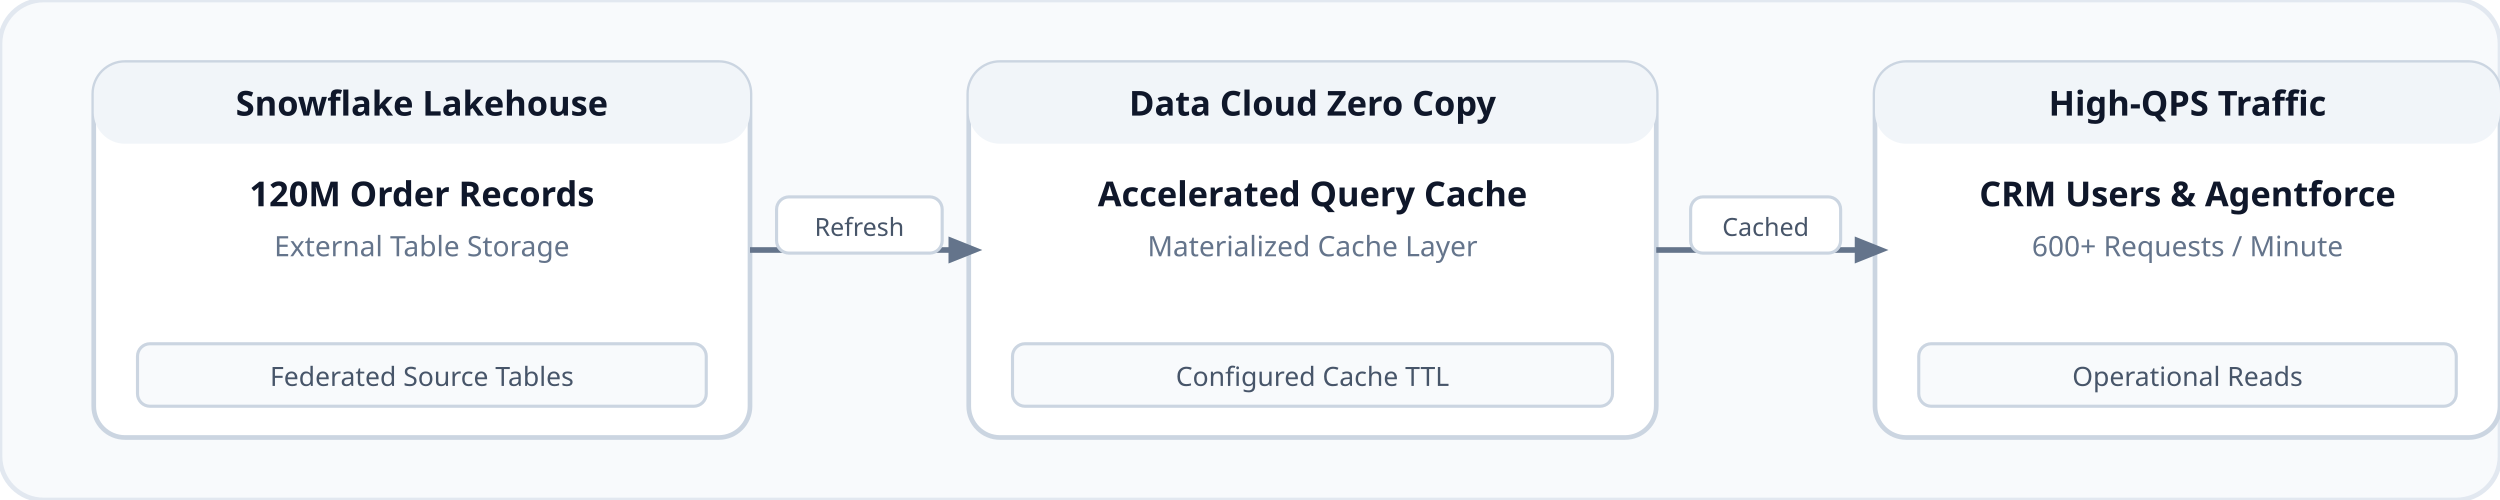
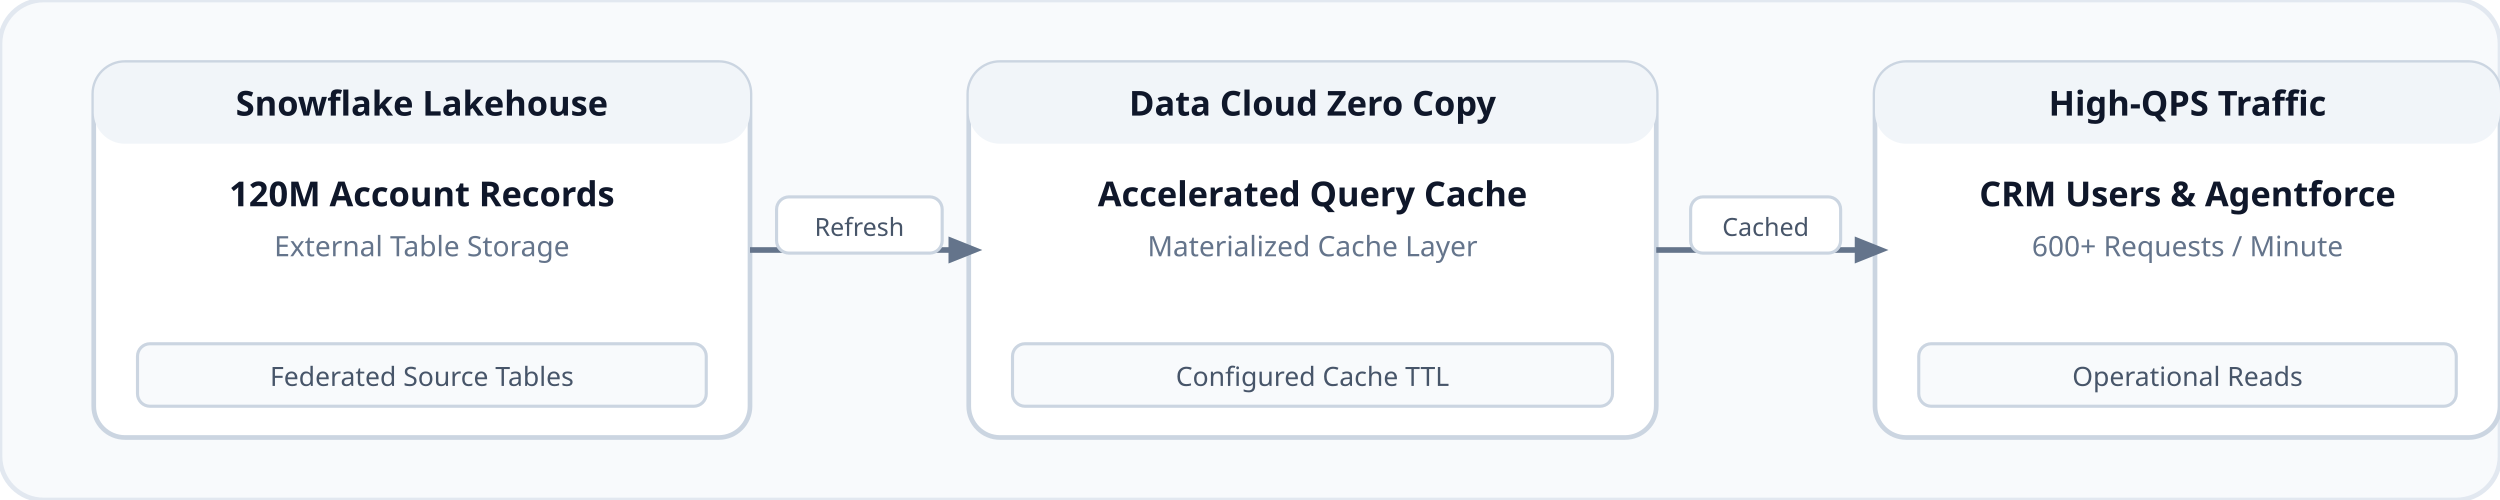
<svg xmlns="http://www.w3.org/2000/svg" class="diagram-svg diagram-svg--authored" viewBox="0 0 800 160" role="img" aria-labelledby="agd-00804-cached-topology-title agd-00804-cached-topology-desc">
  <defs>
    <marker id="agd-00804-cached-topology-arrow" markerWidth="8" markerHeight="6" refX="7" refY="3" orient="auto">
      <polygon points="0 0, 8 3, 0 6" fill="var(--diagram-svg-line, #64748b)" />
    </marker>
    <marker id="agd-00804-cached-topology-arrow-link" markerWidth="8" markerHeight="6" refX="7" refY="3" orient="auto">
      <polygon points="0 0, 8 3, 0 6" fill="var(--diagram-svg-sky-3, #0284c7)" />
    </marker>
    <marker id="agd-00804-cached-topology-arrow-arcgym" viewBox="0 0 10 10" refX="6" refY="5" markerWidth="6" markerHeight="6" orient="auto-start-reverse">
      <path d="M 0 1 L 10 5 L 0 9 z" fill="var(--diagram-arcgym-line, #64748b)" />
    </marker>
    <marker id="agd-00804-cached-topology-arrow-warn" viewBox="0 0 10 10" refX="6" refY="5" markerWidth="6" markerHeight="6" orient="auto-start-reverse">
      <path d="M 0 1 L 10 5 L 0 9 z" fill="var(--diagram-arcgym-warn-border, #dc2626)" />
    </marker>
  </defs>
  <rect width="100%" height="100%" rx="14" fill="var(--diagram-arcgym-canvas-bg, #f8fafc)" stroke="var(--diagram-arcgym-canvas-border, #e2e8f0)" stroke-width="1.5" />
  <g class="diagram-node" data-node-id="snowflake">
    <rect class="diagram-node-body" x="30" y="20" width="210" height="120" rx="10" fill="var(--diagram-arcgym-card-bg, #ffffff)" stroke="var(--diagram-arcgym-card-border, #cbd5e1)" stroke-width="1.5" />
    <rect x="30" y="20" width="210" height="26" rx="10" fill="var(--diagram-arcgym-card-header-bg, #f1f5f9)" />
    <text x="135" y="37" text-anchor="middle" font-family="system-ui, sans-serif" font-size="11" font-weight="600" fill="var(--diagram-arcgym-card-title, #0f172a)">Snowflake Lakehouse</text>
-     <text x="135" y="66" text-anchor="middle" font-family="system-ui, sans-serif" font-size="11" font-weight="600" fill="var(--diagram-arcgym-card-title, #0f172a)">120M Order Records</text>
+     <text x="135" y="66" text-anchor="middle" font-family="system-ui, sans-serif" font-size="11" font-weight="600" fill="var(--diagram-arcgym-card-title, #0f172a)">120M Account Records</text>
    <text x="135" y="82" text-anchor="middle" font-family="system-ui, sans-serif" font-size="9" fill="var(--diagram-arcgym-card-subtitle, #64748b)">External Table Storage</text>
    <rect x="44" y="110" width="182" height="20" rx="4" fill="var(--diagram-arcgym-badge-bg, #f8fafc)" stroke="var(--diagram-arcgym-badge-border, #cbd5e1)" stroke-width="1" />
    <text x="135" y="123.5" text-anchor="middle" font-family="system-ui, sans-serif" font-size="8.5" font-weight="500" fill="var(--diagram-arcgym-badge-text, #475569)">Federated Source Tables</text>
  </g>
  <g class="diagram-node" data-node-id="cache">
    <rect class="diagram-node-body" x="310" y="20" width="220" height="120" rx="10" fill="var(--diagram-arcgym-card-bg, #ffffff)" stroke="var(--diagram-arcgym-card-border, #cbd5e1)" stroke-width="1.5" />
    <rect x="310" y="20" width="220" height="26" rx="10" fill="var(--diagram-arcgym-card-header-bg, #f1f5f9)" />
    <text x="420" y="37" text-anchor="middle" font-family="system-ui, sans-serif" font-size="11" font-weight="600" fill="var(--diagram-arcgym-card-title, #0f172a)">Data Cloud Zero Copy</text>
    <text x="420" y="66" text-anchor="middle" font-family="system-ui, sans-serif" font-size="11" font-weight="600" fill="var(--diagram-arcgym-card-title, #0f172a)">Accelerated Query Cache</text>
    <text x="420" y="82" text-anchor="middle" font-family="system-ui, sans-serif" font-size="9" fill="var(--diagram-arcgym-card-subtitle, #64748b)">Materialized Cache Layer</text>
    <rect x="324" y="110" width="192" height="20" rx="4" fill="var(--diagram-arcgym-badge-bg, #f8fafc)" stroke="var(--diagram-arcgym-badge-border, #cbd5e1)" stroke-width="1" />
    <text x="420" y="123.5" text-anchor="middle" font-family="system-ui, sans-serif" font-size="8.5" font-weight="500" fill="var(--diagram-arcgym-badge-text, #475569)">Configured Cache TTL</text>
  </g>
  <g class="diagram-node" data-node-id="clients">
    <rect class="diagram-node-body" x="600" y="20" width="200" height="120" rx="10" fill="var(--diagram-arcgym-card-bg, #ffffff)" stroke="var(--diagram-arcgym-card-border, #cbd5e1)" stroke-width="1.5" />
    <rect x="600" y="20" width="200" height="26" rx="10" fill="var(--diagram-arcgym-card-header-bg, #f1f5f9)" />
    <text x="700" y="37" text-anchor="middle" font-family="system-ui, sans-serif" font-size="11" font-weight="600" fill="var(--diagram-arcgym-card-title, #0f172a)">High-QPS Traffic</text>
    <text x="700" y="66" text-anchor="middle" font-family="system-ui, sans-serif" font-size="11" font-weight="600" fill="var(--diagram-arcgym-card-title, #0f172a)">CRM Users &amp; Agentforce</text>
    <text x="700" y="82" text-anchor="middle" font-family="system-ui, sans-serif" font-size="9" fill="var(--diagram-arcgym-card-subtitle, #64748b)">600+ Requests / Minute</text>
    <rect x="614" y="110" width="172" height="20" rx="4" fill="var(--diagram-arcgym-badge-bg, #f8fafc)" stroke="var(--diagram-arcgym-badge-border, #cbd5e1)" stroke-width="1" />
    <text x="700" y="123.5" text-anchor="middle" font-family="system-ui, sans-serif" font-size="8.5" font-weight="500" fill="var(--diagram-arcgym-badge-text, #475569)">Operational Reads</text>
  </g>
  <g class="diagram-edge" data-edge-from="snowflake" data-edge-to="cache">
    <path class="diagram-edge-line" d="M 240,80 L 310,80" fill="none" stroke="var(--diagram-arcgym-line, #64748b)" stroke-width="1.8" marker-end="url(#agd-00804-cached-topology-arrow-arcgym)" />
    <rect class="diagram-edge-label-mask" x="248.5" y="63" width="53" height="18" rx="4" fill="var(--diagram-arcgym-pill-bg, #ffffff)" stroke="var(--diagram-arcgym-pill-border, #cbd5e1)" stroke-width="1" data-layout-role="edge-label-mask" />
    <text class="diagram-edge-label" x="275" y="75.5" fill="var(--diagram-arcgym-line-text, #475569)" font-size="8" font-family="system-ui, sans-serif" font-weight="500" text-anchor="middle" data-layout-role="edge-label">Refresh</text>
  </g>
  <g class="diagram-edge" data-edge-from="cache" data-edge-to="clients">
    <path class="diagram-edge-line" d="M 530,80 L 600,80" fill="none" stroke="var(--diagram-arcgym-line, #64748b)" stroke-width="1.8" marker-end="url(#agd-00804-cached-topology-arrow-arcgym)" />
    <rect class="diagram-edge-label-mask" x="541" y="63" width="48" height="18" rx="4" fill="var(--diagram-arcgym-pill-bg, #ffffff)" stroke="var(--diagram-arcgym-pill-border, #cbd5e1)" stroke-width="1" data-layout-role="edge-label-mask" />
    <text class="diagram-edge-label" x="565" y="75.5" fill="var(--diagram-arcgym-line-text, #475569)" font-size="8" font-family="system-ui, sans-serif" font-weight="500" text-anchor="middle" data-layout-role="edge-label">Cached</text>
  </g>
</svg>
